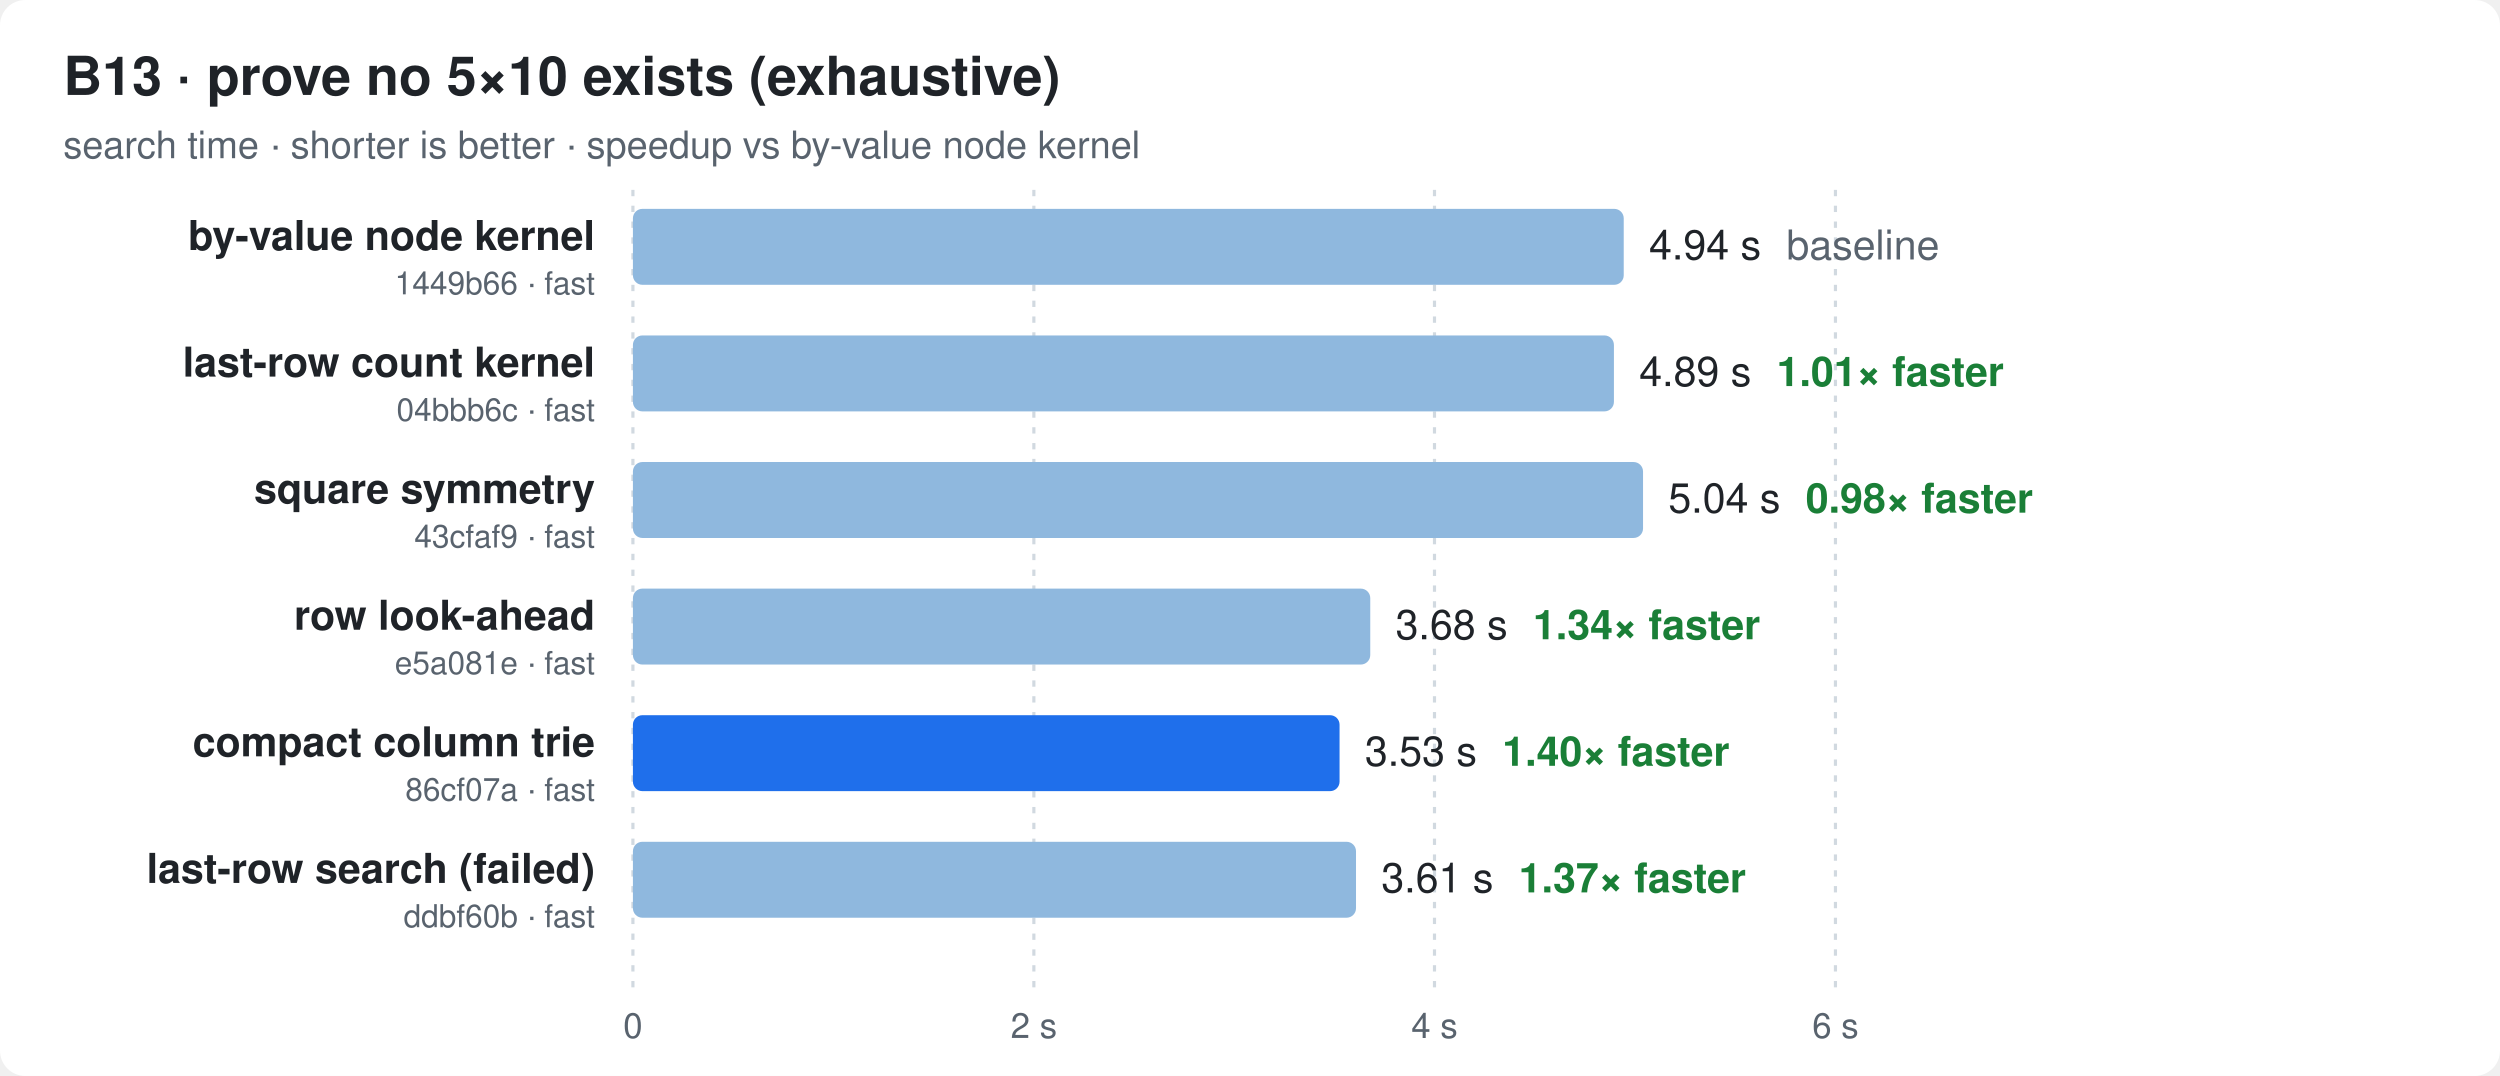
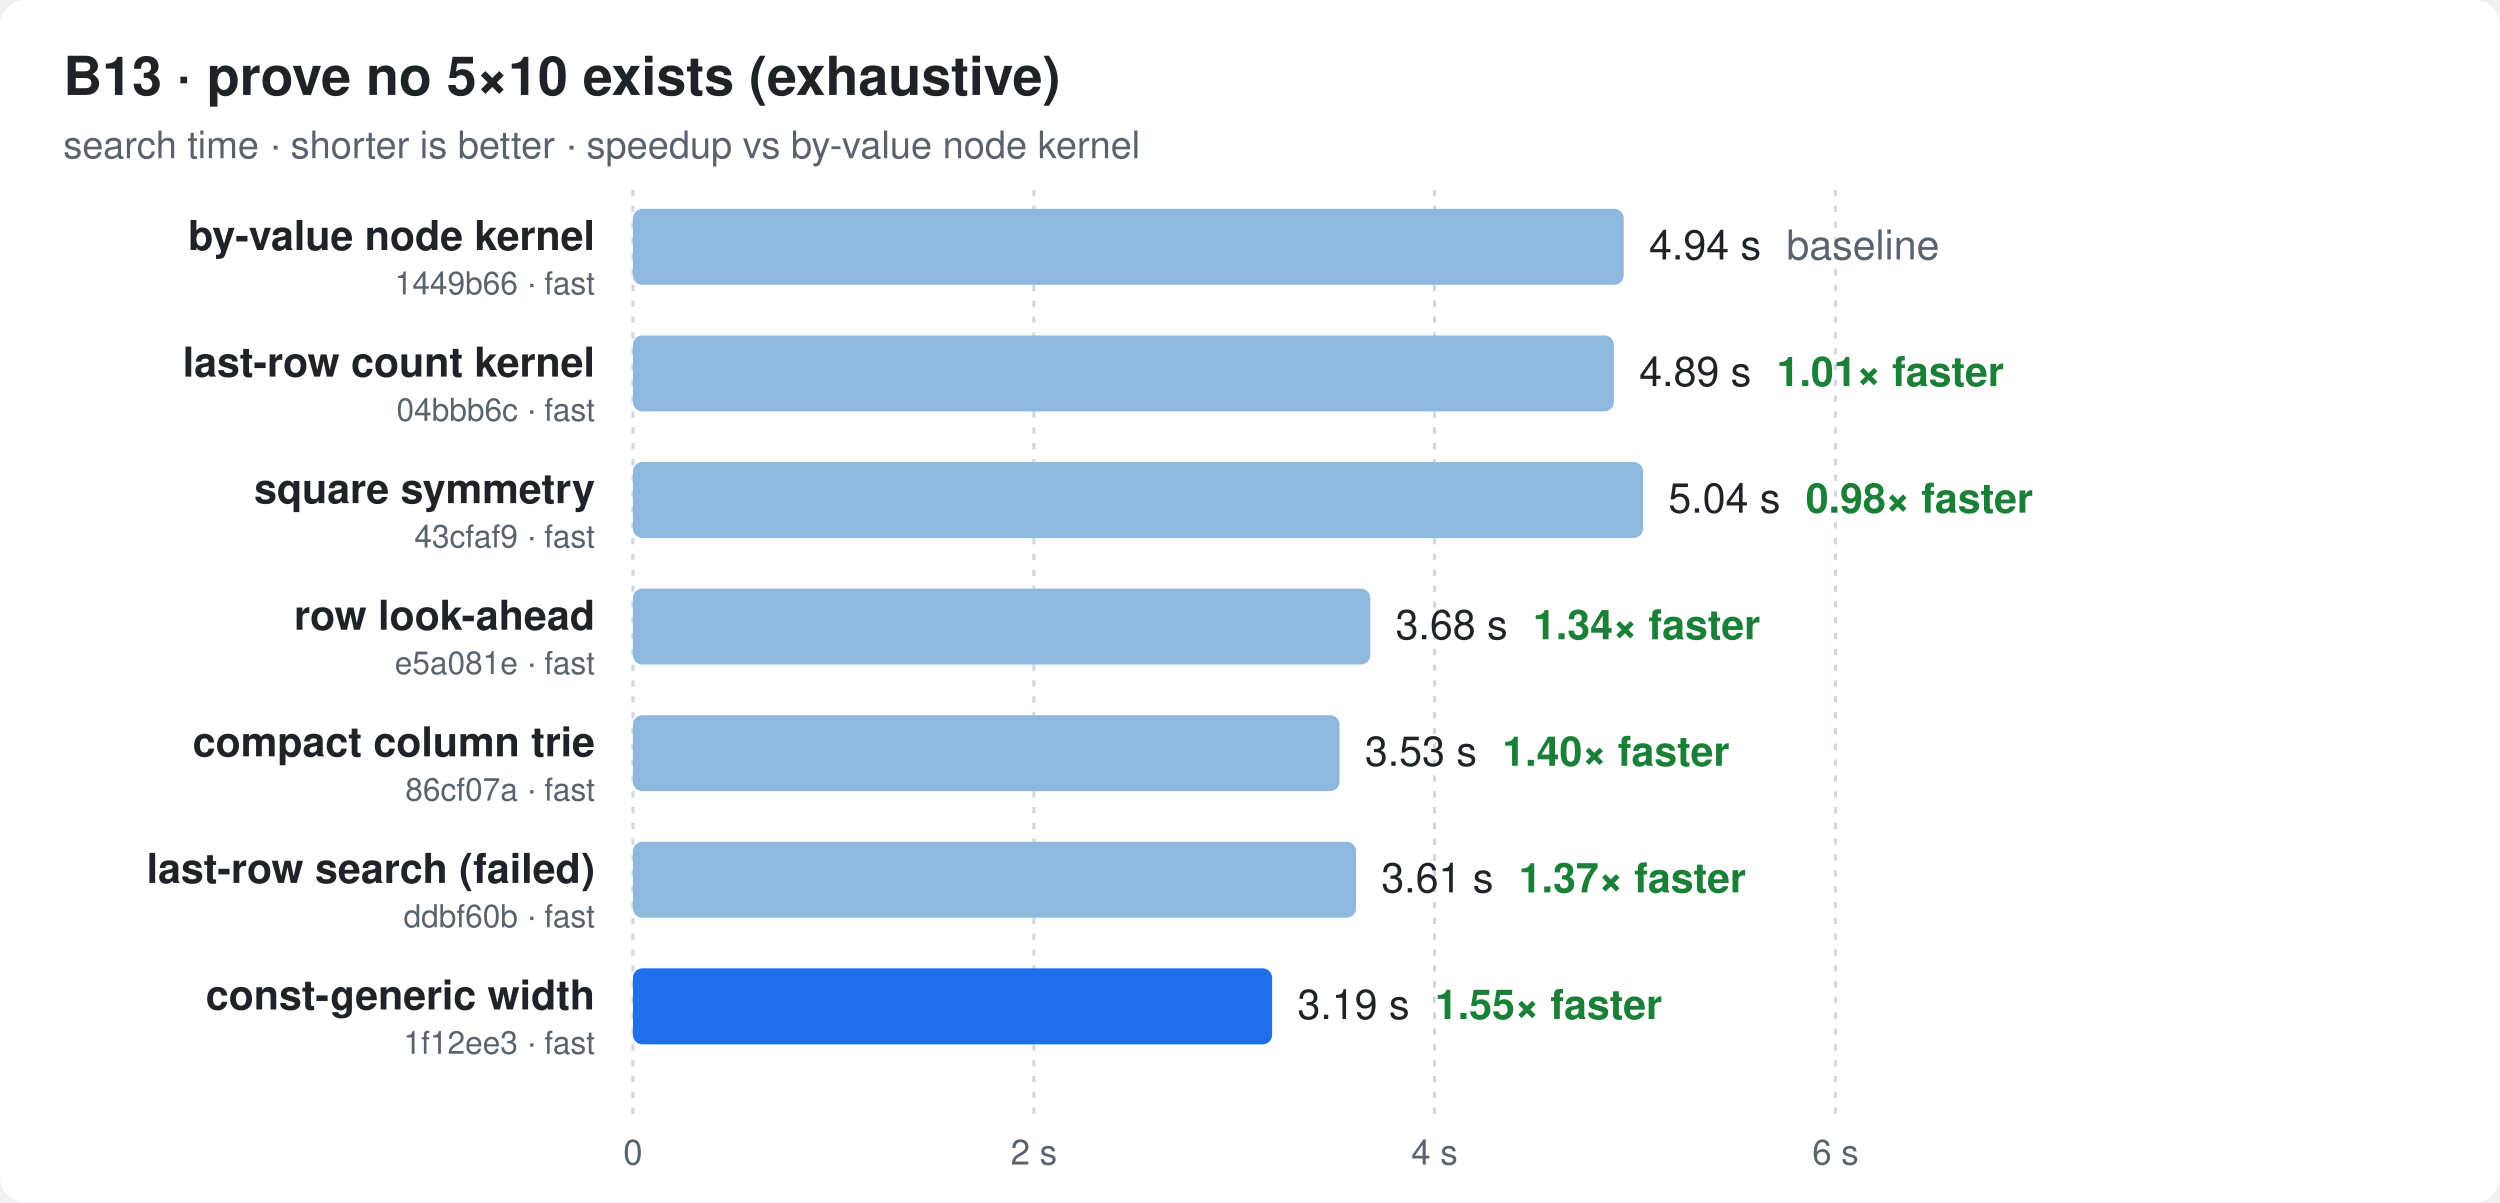
- <svg xmlns="http://www.w3.org/2000/svg" width="790" height="340" viewBox="0 0 790 340" font-family="ui-sans-serif,-apple-system,Segoe UI,Helvetica,Arial,sans-serif">
+ <svg xmlns="http://www.w3.org/2000/svg" width="790" height="380" viewBox="0 0 790 380" font-family="ui-sans-serif,-apple-system,Segoe UI,Helvetica,Arial,sans-serif">
  <style>
  .bg{fill:#ffffff} .t{fill:#1f2328} .m{fill:#59636e} .g{stroke:#d1d9e0}
  .bar{fill:#8fb8de} .best{fill:#1f6feb} .x{fill:#1a7f37;font-weight:600}
  @media (prefers-color-scheme: dark){
    .bg{fill:#0d1117} .t{fill:#e6edf3} .m{fill:#9198a1} .g{stroke:#30363d}
    .bar{fill:#2f5f8f} .best{fill:#4493f8} .x{fill:#3fb950}
  }
</style>
-   <rect class="bg" width="790" height="340" rx="8" />
+   <rect class="bg" width="790" height="380" rx="8" />
  <text class="t" x="20" y="30" font-size="17" font-weight="700">B13 · prove no 5×10 exists (exhaustive)</text>
  <text class="m" x="20" y="50" font-size="12">search time · shorter is better · speedup vs by-value node kernel</text>
-   <line class="g" x1="200.0" x2="200.0" y1="60" y2="312" stroke-dasharray="2 3" />
-   <text class="m" x="200.0" y="328" font-size="11" text-anchor="middle">0</text>
-   <line class="g" x1="326.7" x2="326.7" y1="60" y2="312" stroke-dasharray="2 3" />
-   <text class="m" x="326.7" y="328" font-size="11" text-anchor="middle">2 s</text>
-   <line class="g" x1="453.3" x2="453.3" y1="60" y2="312" stroke-dasharray="2 3" />
-   <text class="m" x="453.3" y="328" font-size="11" text-anchor="middle">4 s</text>
-   <line class="g" x1="580.0" x2="580.0" y1="60" y2="312" stroke-dasharray="2 3" />
-   <text class="m" x="580.0" y="328" font-size="11" text-anchor="middle">6 s</text>
+   <line class="g" x1="200.0" x2="200.0" y1="60" y2="352" stroke-dasharray="2 3" />
+   <text class="m" x="200.0" y="368" font-size="11" text-anchor="middle">0</text>
+   <line class="g" x1="326.7" x2="326.7" y1="60" y2="352" stroke-dasharray="2 3" />
+   <text class="m" x="326.7" y="368" font-size="11" text-anchor="middle">2 s</text>
+   <line class="g" x1="453.3" x2="453.3" y1="60" y2="352" stroke-dasharray="2 3" />
+   <text class="m" x="453.3" y="368" font-size="11" text-anchor="middle">4 s</text>
+   <line class="g" x1="580.0" x2="580.0" y1="60" y2="352" stroke-dasharray="2 3" />
+   <text class="m" x="580.0" y="368" font-size="11" text-anchor="middle">6 s</text>
  <text class="t" x="188" y="79.0" font-size="13" font-weight="600" text-anchor="end">by-value node kernel</text>
  <text class="m" x="188" y="93.0" font-size="10" text-anchor="end">1449b66 · fast</text>
  <rect class="bar" x="200" y="66" width="313.1" height="24" rx="3" />
  <text class="t" x="521.1" y="82.0" font-size="13">4.94 s<tspan class="m" dx="8">baseline</tspan>
  </text>
  <text class="t" x="188" y="119.0" font-size="13" font-weight="600" text-anchor="end">last-row count kernel</text>
  <text class="m" x="188" y="133.0" font-size="10" text-anchor="end">04bbb6c · fast</text>
  <rect class="bar" x="200" y="106" width="310.0" height="24" rx="3" />
  <text class="t" x="518.0" y="122.0" font-size="13">4.89 s<tspan class="x" dx="8">1.01× faster</tspan>
  </text>
  <text class="t" x="188" y="159.0" font-size="13" font-weight="600" text-anchor="end">square symmetry</text>
  <text class="m" x="188" y="173.0" font-size="10" text-anchor="end">43cfaf9 · fast</text>
  <rect class="bar" x="200" y="146" width="319.2" height="24" rx="3" />
  <text class="t" x="527.2" y="162.0" font-size="13">5.04 s<tspan class="x" dx="8">0.98× faster</tspan>
  </text>
  <text class="t" x="188" y="199.0" font-size="13" font-weight="600" text-anchor="end">row look-ahead</text>
  <text class="m" x="188" y="213.0" font-size="10" text-anchor="end">e5a081e · fast</text>
  <rect class="bar" x="200" y="186" width="233.0" height="24" rx="3" />
  <text class="t" x="441.0" y="202.0" font-size="13">3.68 s<tspan class="x" dx="8">1.34× faster</tspan>
  </text>
  <text class="t" x="188" y="239.0" font-size="13" font-weight="600" text-anchor="end">compact column trie</text>
  <text class="m" x="188" y="253.0" font-size="10" text-anchor="end">86cf07a · fast</text>
-   <rect class="best" x="200" y="226" width="223.3" height="24" rx="3" />
+   <rect class="bar" x="200" y="226" width="223.3" height="24" rx="3" />
  <text class="t" x="431.3" y="242.0" font-size="13">3.53 s<tspan class="x" dx="8">1.40× faster</tspan>
  </text>
  <text class="t" x="188" y="279.0" font-size="13" font-weight="600" text-anchor="end">last-row search (failed)</text>
  <text class="m" x="188" y="293.0" font-size="10" text-anchor="end">ddbf60b · fast</text>
  <rect class="bar" x="200" y="266" width="228.5" height="24" rx="3" />
  <text class="t" x="436.5" y="282.0" font-size="13">3.61 s<tspan class="x" dx="8">1.37× faster</tspan>
  </text>
+   <text class="t" x="188" y="319.0" font-size="13" font-weight="600" text-anchor="end">const-generic width</text>
+   <text class="m" x="188" y="333.0" font-size="10" text-anchor="end">1f12ee3 · fast</text>
+   <rect class="best" x="200" y="306" width="202.0" height="24" rx="3" />
+   <text class="t" x="410.0" y="322.0" font-size="13">3.19 s<tspan class="x" dx="8">1.55× faster</tspan>
+   </text>
</svg>
